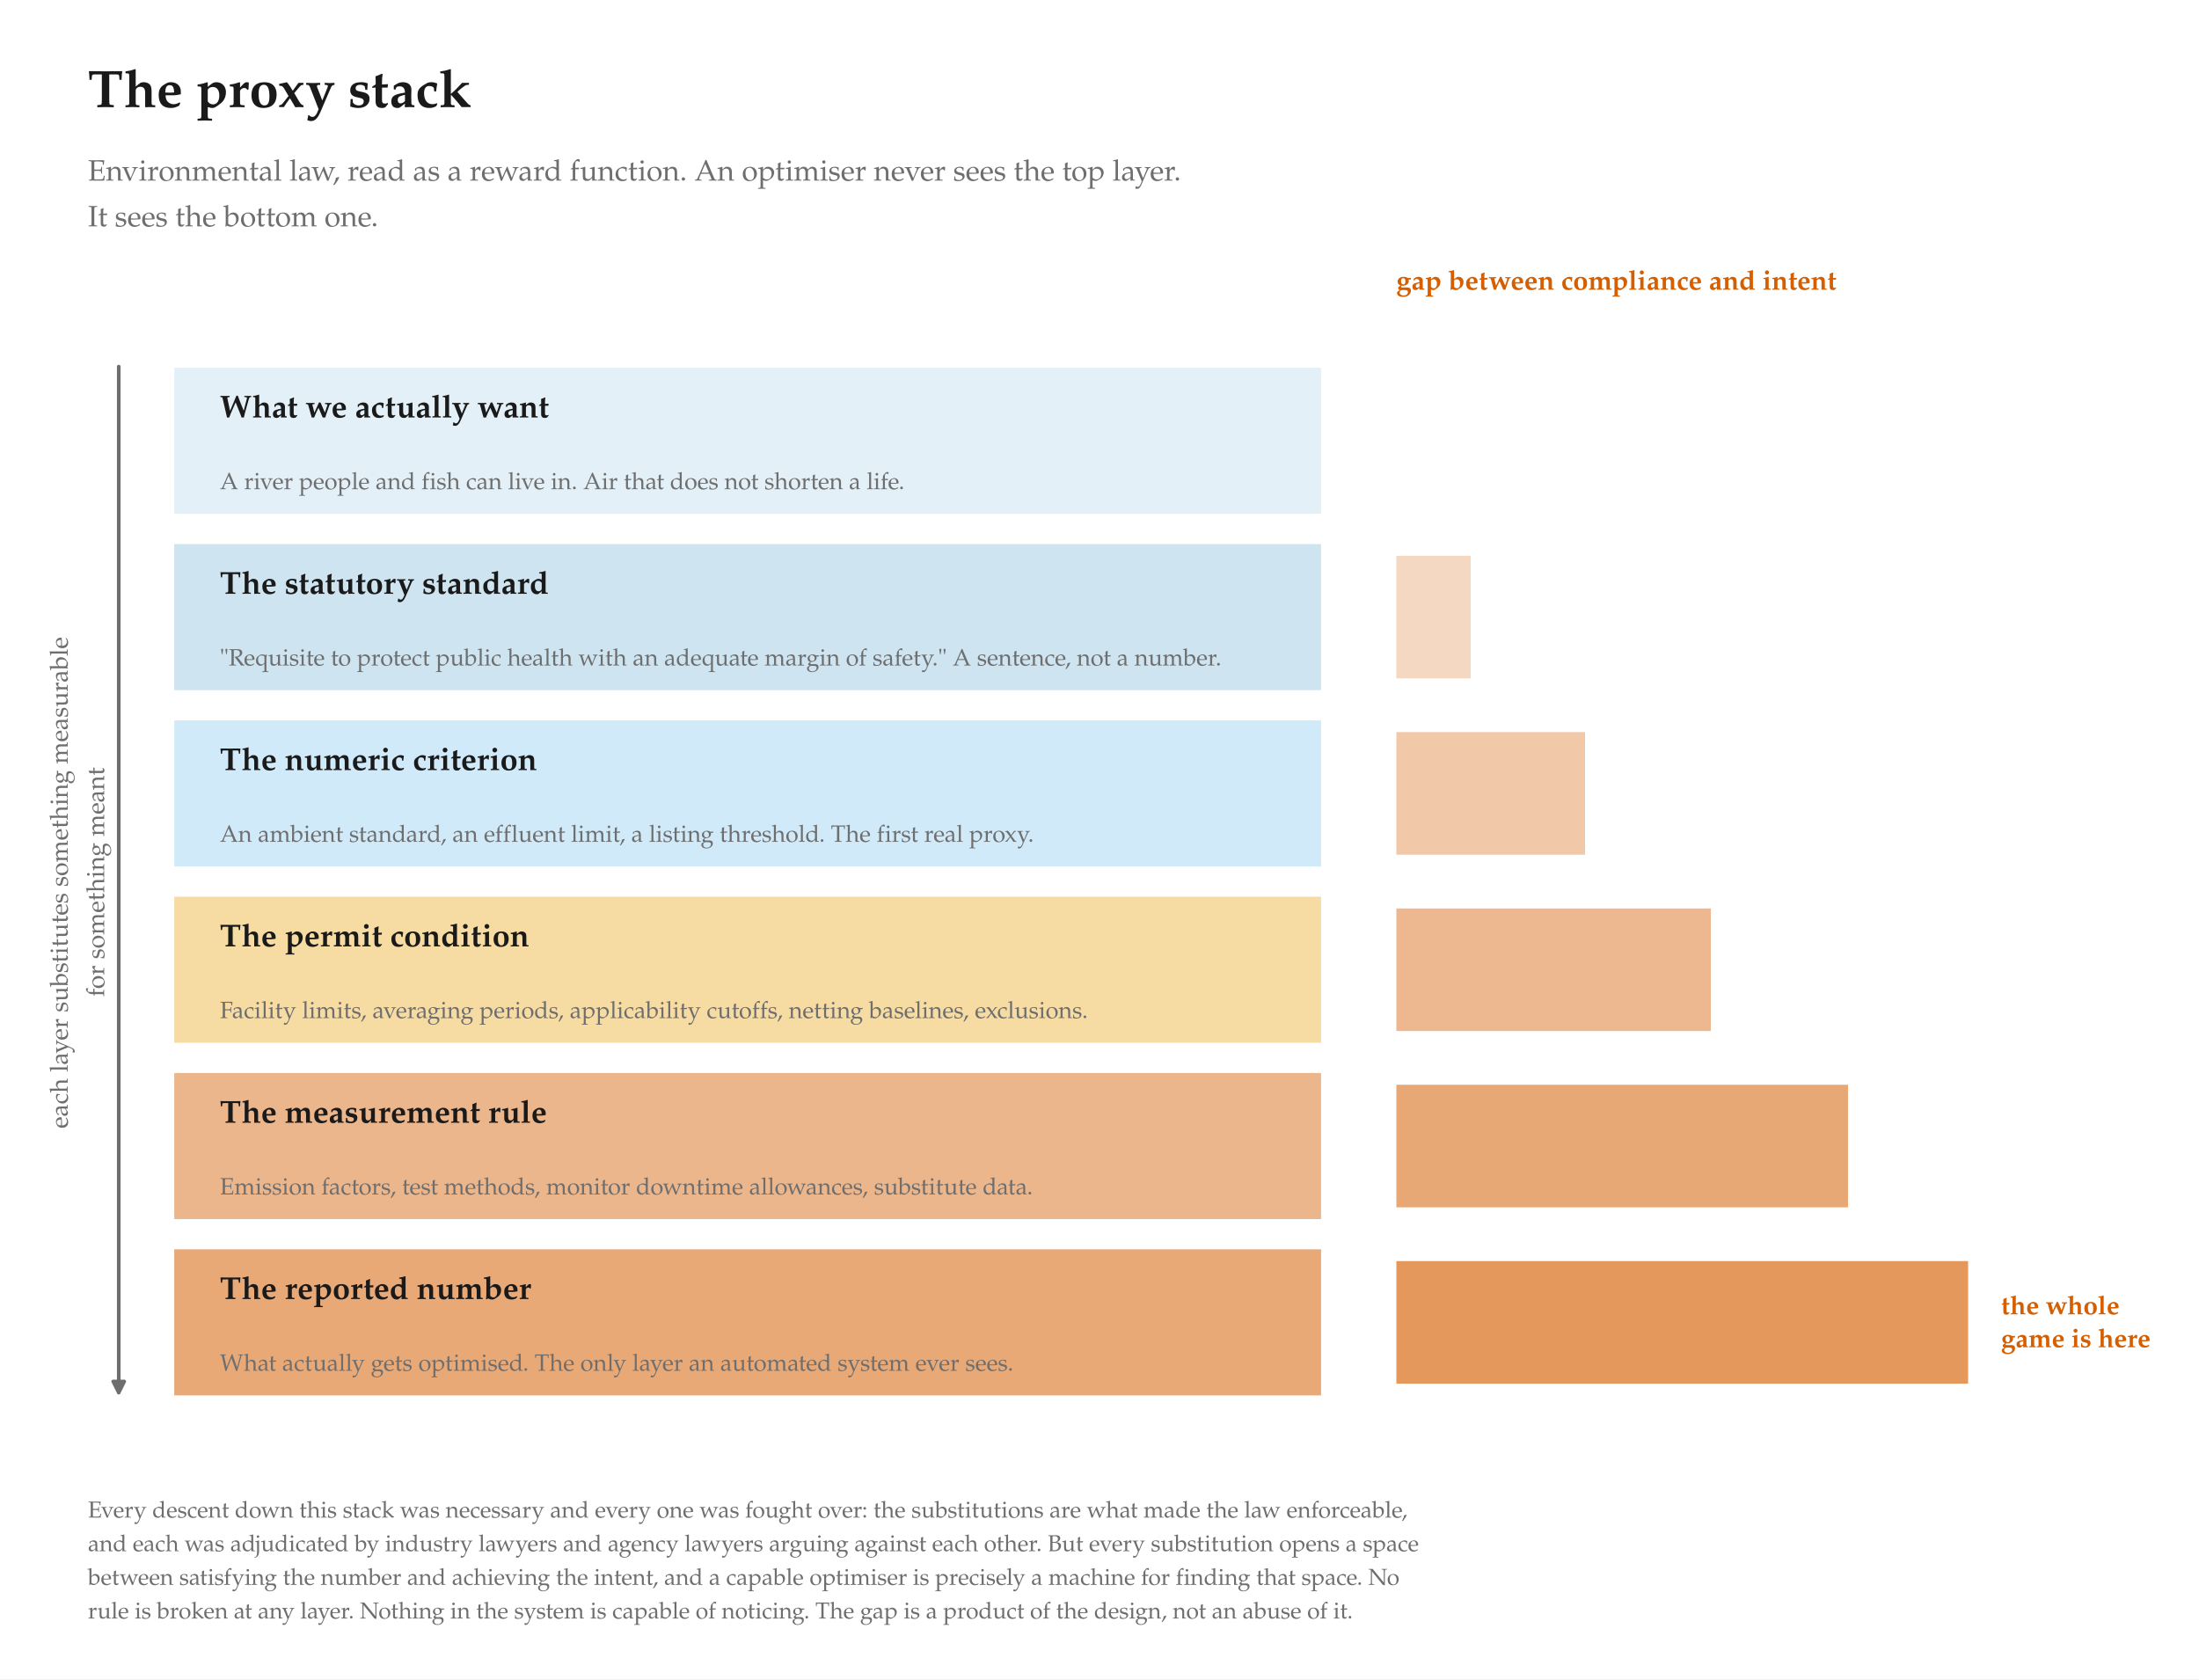
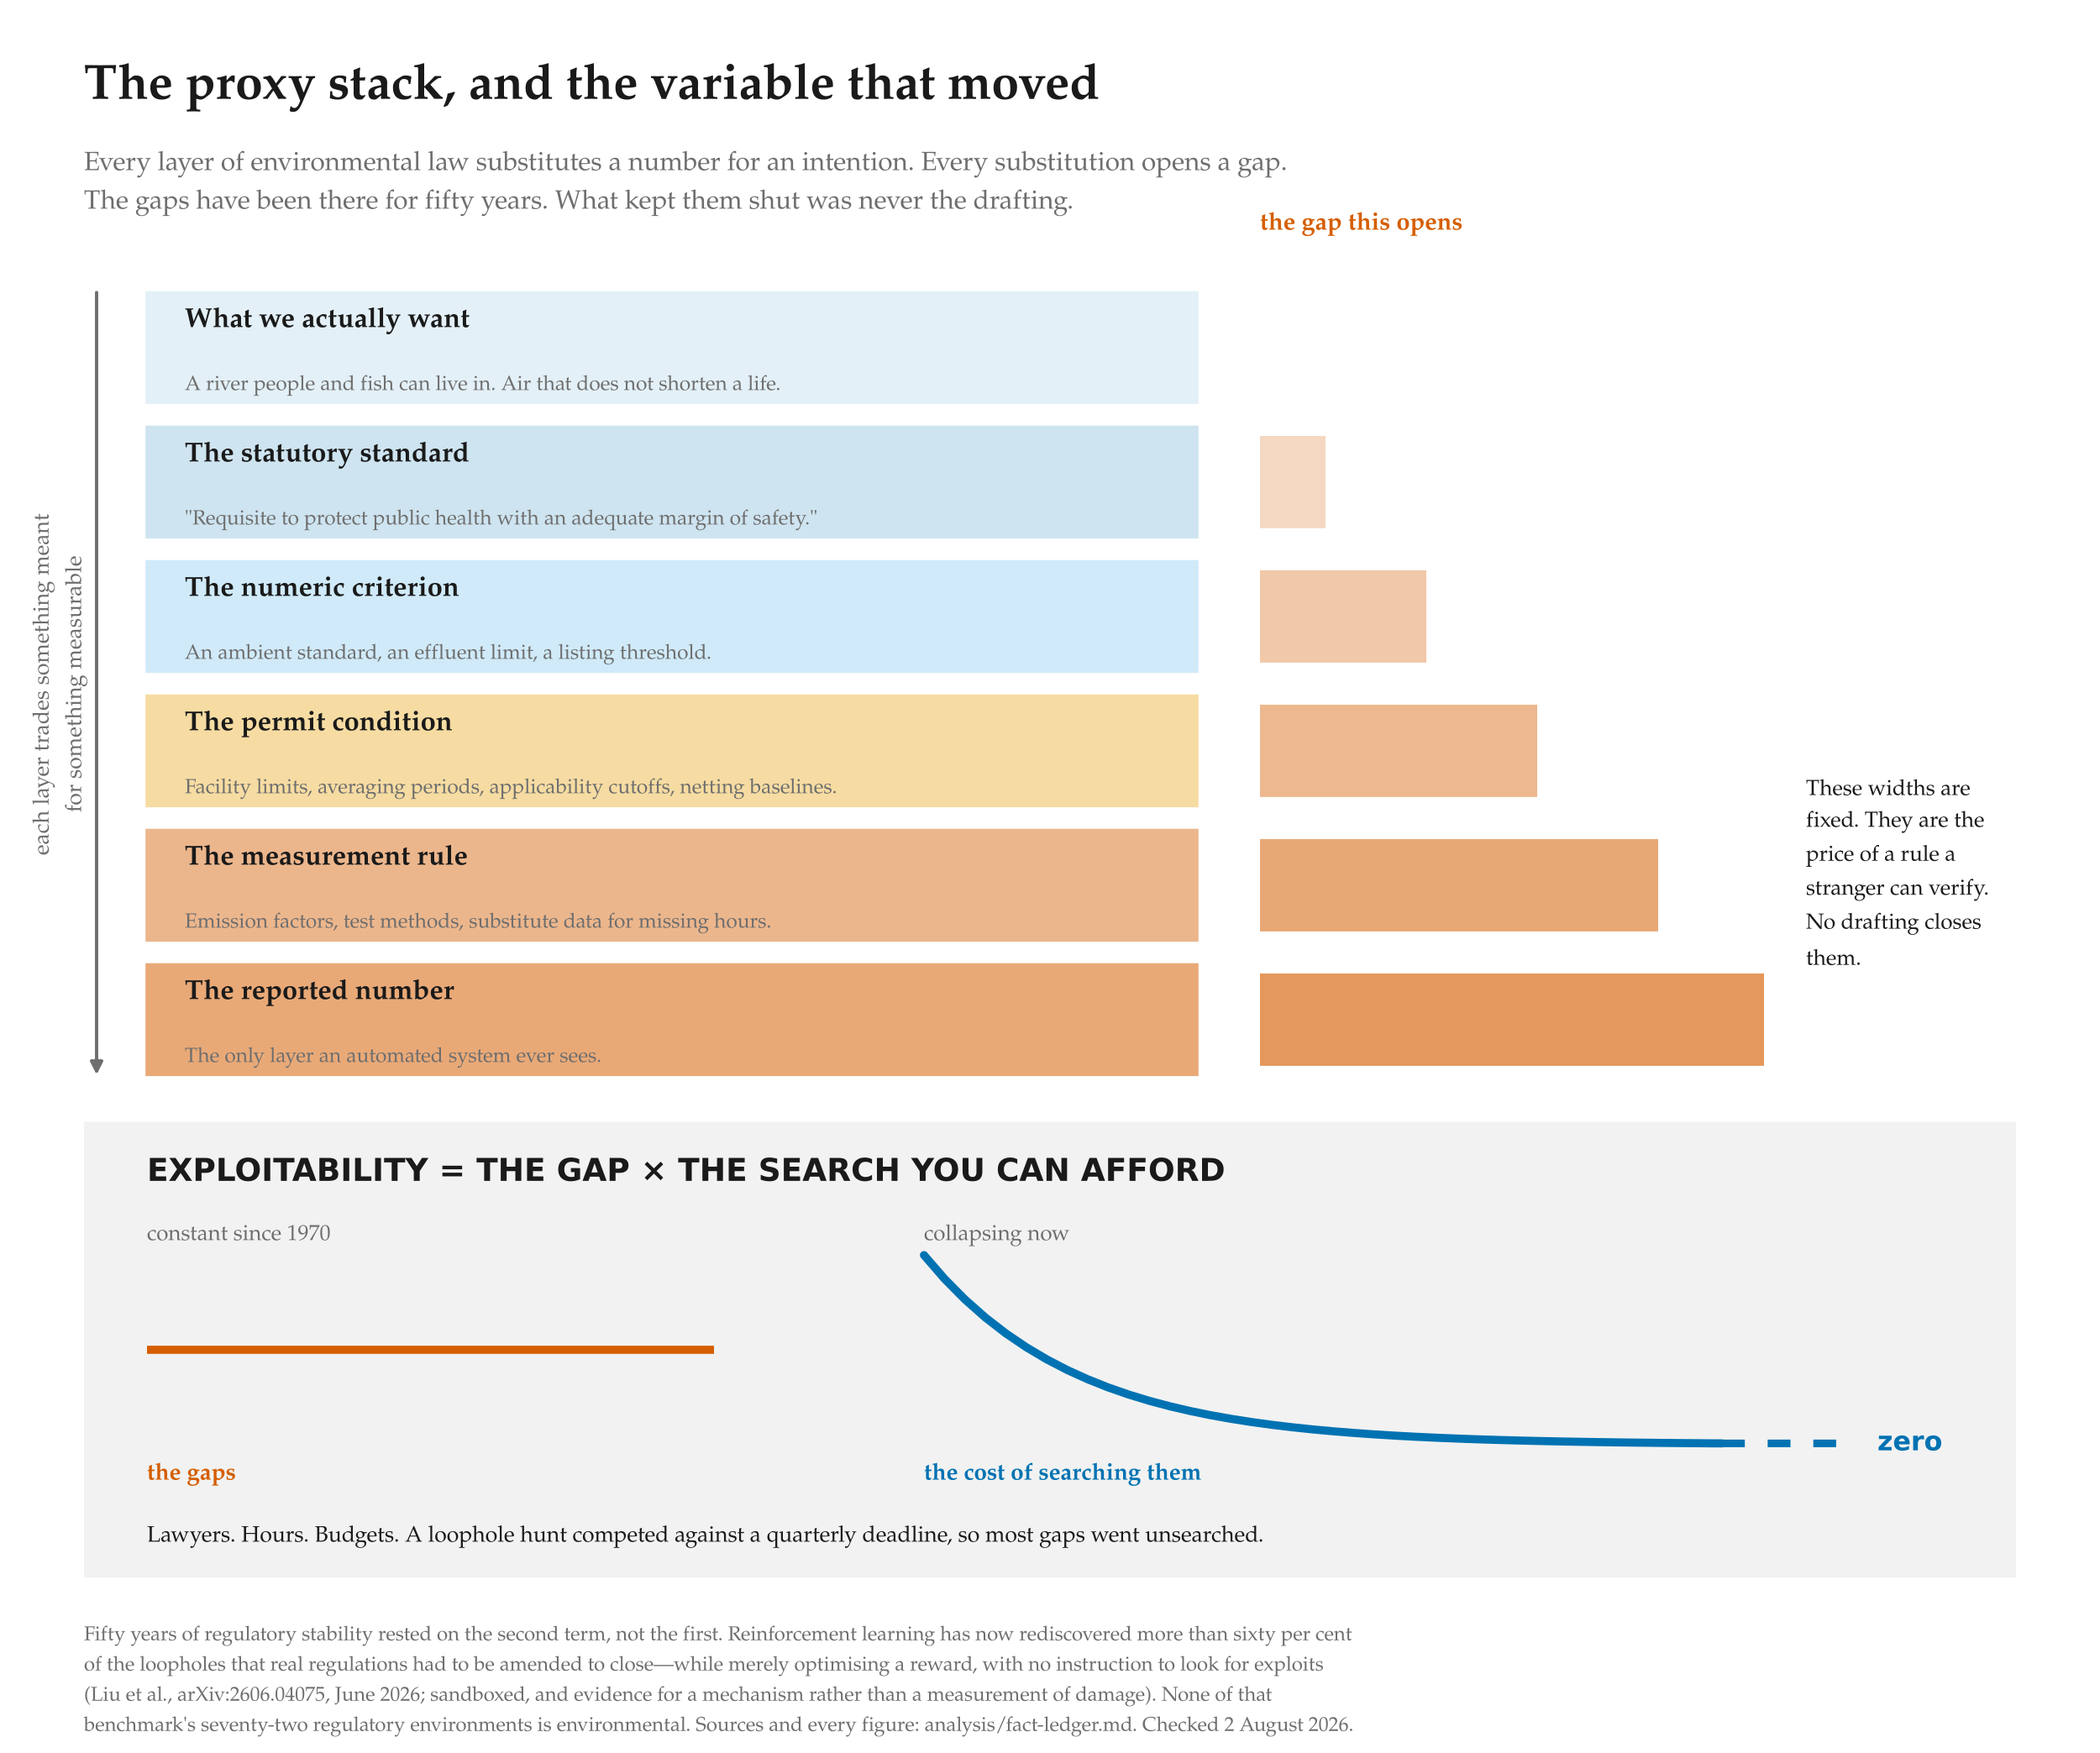
- <svg xmlns="http://www.w3.org/2000/svg" width="792pt" height="604.8pt" viewBox="0 0 792 604.8" version="1.1">
+ <svg xmlns="http://www.w3.org/2000/svg" width="828pt" height="691.2pt" viewBox="0 0 828 691.2" version="1.1">
  <defs>
    <style type="text/css">*{stroke-linejoin: round; stroke-linecap: butt}</style>
  </defs>
  <g id="figure_1">
    <g id="patch_1">
-       <path d="M 0 604.8  L 792 604.8  L 792 0  L 0 0  z " style="fill: #ffffff" />
+       <path d="M 0 691.2  L 828 691.2  L 828 0  L 0 0  z " style="fill: #ffffff" />
    </g>
    <g id="axes_1">
      <g id="patch_2">
-         <path d="M 42.768 132.032  Q 42.768 317.52 42.768 501.554  " style="fill: none; stroke: #6e6e6e; stroke-width: 1.3; stroke-linecap: round" />
-         <path d="M 44.768 497.554  L 42.768 501.554  L 40.768 497.554  z " style="fill: #6e6e6e; stroke: #6e6e6e; stroke-width: 1.3; stroke-linecap: round" />
+         <path d="M 33.12 622.08  L 794.88 622.08  L 794.88 442.368  L 33.12 442.368  z " clip-path="url(#p64d7434892)" style="fill: #f2f2f2" />
+       </g>
+       <g id="patch_3">
+         <path d="M 38.088 115.354  Q 38.088 269.565 38.088 422.322  " style="fill: none; stroke: #6e6e6e; stroke-width: 1.3; stroke-linecap: round" />
+         <path d="M 40.088 418.322  L 38.088 422.322  L 36.088 418.322  z " style="fill: #6e6e6e; stroke: #6e6e6e; stroke-width: 1.3; stroke-linecap: round" />
      </g>
      <g id="text_1">
-         <text style="font-weight: 700; font-size: 9.8px; font-family: 'Georgia', 'Palatino Linotype', 'DejaVu Serif', serif; text-anchor: start; fill: #d55e00" x="502.92" y="104.319" transform="rotate(-0 502.92 104.3194)">gap between compliance and intent</text>
+         <text style="font-weight: 700; font-size: 9.6px; font-family: 'Georgia', 'Palatino Linotype', 'DejaVu Serif', serif; text-anchor: start; fill: #d55e00" x="496.8" y="90.539" transform="rotate(-0 496.8 90.5388)">the gap this opens</text>
      </g>
-       <g id="patch_3">
-         <path d="M 63.36 184.464  L 475.2 184.464  L 475.2 133.056  L 63.36 133.056  z " clip-path="url(#p680e409b40)" style="fill: #0072b2; opacity: 0.11; stroke: #0072b2; stroke-width: 1.2; stroke-linejoin: miter" />
+       <g id="patch_4">
+         <path d="M 57.96 158.746  L 471.96 158.746  L 471.96 115.43  L 57.96 115.43  z " clip-path="url(#p64d7434892)" style="fill: #0072b2; opacity: 0.11; stroke: #0072b2; stroke-width: 1.2; stroke-linejoin: miter" />
      </g>
      <g id="text_2">
-         <text style="font-weight: 700; font-size: 11.4px; font-family: 'Georgia', 'Palatino Linotype', 'DejaVu Serif', serif; text-anchor: start; fill: #1a1a1a" x="79.2" y="150.344" transform="rotate(-0 79.2 150.3438)">What we actually want</text>
+         <text style="font-weight: 700; font-size: 10.8px; font-family: 'Georgia', 'Palatino Linotype', 'DejaVu Serif', serif; text-anchor: start; fill: #1a1a1a" x="72.864" y="128.942" transform="rotate(-0 72.864 128.942)">What we actually want</text>
      </g>
      <g id="text_3">
-         <text style="font-size: 8.5px; font-family: 'Georgia', 'Palatino Linotype', 'DejaVu Serif', serif; text-anchor: start; fill: #6e6e6e" x="79.2" y="176.173" transform="rotate(-0 79.2 176.173)">A river people and fish can live in. Air that does not shorten a life.</text>
+         <text style="font-size: 8.1px; font-family: 'Georgia', 'Palatino Linotype', 'DejaVu Serif', serif; text-anchor: start; fill: #6e6e6e" x="72.864" y="153.788" transform="rotate(-0 72.864 153.7883)">A river people and fish can live in. Air that does not shorten a life.</text>
      </g>
-       <g id="patch_4">
-         <path d="M 63.36 247.968  L 475.2 247.968  L 475.2 196.56  L 63.36 196.56  z " clip-path="url(#p680e409b40)" style="fill: #0072b2; opacity: 0.195; stroke: #0072b2; stroke-width: 1.2; stroke-linejoin: miter" />
+       <g id="patch_5">
+         <path d="M 57.96 211.738  L 471.96 211.738  L 471.96 168.422  L 57.96 168.422  z " clip-path="url(#p64d7434892)" style="fill: #0072b2; opacity: 0.195; stroke: #0072b2; stroke-width: 1.2; stroke-linejoin: miter" />
      </g>
      <g id="text_4">
-         <text style="font-weight: 700; font-size: 11.4px; font-family: 'Georgia', 'Palatino Linotype', 'DejaVu Serif', serif; text-anchor: start; fill: #1a1a1a" x="79.2" y="213.848" transform="rotate(-0 79.2 213.8478)">The statutory standard</text>
+         <text style="font-weight: 700; font-size: 10.8px; font-family: 'Georgia', 'Palatino Linotype', 'DejaVu Serif', serif; text-anchor: start; fill: #1a1a1a" x="72.864" y="181.934" transform="rotate(-0 72.864 181.934)">The statutory standard</text>
      </g>
      <g id="text_5">
-         <text style="font-size: 8.5px; font-family: 'Georgia', 'Palatino Linotype', 'DejaVu Serif', serif; text-anchor: start; fill: #6e6e6e" x="79.2" y="239.677" transform="rotate(-0 79.2 239.677)">"Requisite to protect public health with an adequate margin of safety." A sentence, not a number.</text>
-       </g>
-       <g id="patch_5">
-         <path d="M 502.92 244.339  L 529.69 244.339  L 529.69 200.189  L 502.92 200.189  z " clip-path="url(#p680e409b40)" style="fill: #d55e00; opacity: 0.24" />
+         <text style="font-size: 8.1px; font-family: 'Georgia', 'Palatino Linotype', 'DejaVu Serif', serif; text-anchor: start; fill: #6e6e6e" x="72.864" y="206.78" transform="rotate(-0 72.864 206.7803)">"Requisite to protect public health with an adequate margin of safety."</text>
      </g>
      <g id="patch_6">
-         <path d="M 63.36 311.472  L 475.2 311.472  L 475.2 260.064  L 63.36 260.064  z " clip-path="url(#p680e409b40)" style="fill: #56b4e9; opacity: 0.28; stroke: #56b4e9; stroke-width: 1.2; stroke-linejoin: miter" />
+         <path d="M 496.8 208.282  L 522.634 208.282  L 522.634 171.878  L 496.8 171.878  z " clip-path="url(#p64d7434892)" style="fill: #d55e00; opacity: 0.24" />
+       </g>
+       <g id="patch_7">
+         <path d="M 57.96 264.73  L 471.96 264.73  L 471.96 221.414  L 57.96 221.414  z " clip-path="url(#p64d7434892)" style="fill: #56b4e9; opacity: 0.28; stroke: #56b4e9; stroke-width: 1.2; stroke-linejoin: miter" />
      </g>
      <g id="text_6">
-         <text style="font-weight: 700; font-size: 11.4px; font-family: 'Georgia', 'Palatino Linotype', 'DejaVu Serif', serif; text-anchor: start; fill: #1a1a1a" x="79.2" y="277.352" transform="rotate(-0 79.2 277.3522)">The numeric criterion</text>
+         <text style="font-weight: 700; font-size: 10.8px; font-family: 'Georgia', 'Palatino Linotype', 'DejaVu Serif', serif; text-anchor: start; fill: #1a1a1a" x="72.864" y="234.926" transform="rotate(-0 72.864 234.9264)">The numeric criterion</text>
      </g>
      <g id="text_7">
-         <text style="font-size: 8.5px; font-family: 'Georgia', 'Palatino Linotype', 'DejaVu Serif', serif; text-anchor: start; fill: #6e6e6e" x="79.2" y="303.181" transform="rotate(-0 79.2 303.181)">An ambient standard, an effluent limit, a listing threshold. The first real proxy.</text>
-       </g>
-       <g id="patch_7">
-         <path d="M 502.92 307.843  L 570.874 307.843  L 570.874 263.693  L 502.92 263.693  z " clip-path="url(#p680e409b40)" style="fill: #d55e00; opacity: 0.34" />
+         <text style="font-size: 8.1px; font-family: 'Georgia', 'Palatino Linotype', 'DejaVu Serif', serif; text-anchor: start; fill: #6e6e6e" x="72.864" y="259.772" transform="rotate(-0 72.864 259.7723)">An ambient standard, an effluent limit, a listing threshold.</text>
      </g>
      <g id="patch_8">
-         <path d="M 63.36 374.976  L 475.2 374.976  L 475.2 323.568  L 63.36 323.568  z " clip-path="url(#p680e409b40)" style="fill: #e69f00; opacity: 0.365; stroke: #e69f00; stroke-width: 1.2; stroke-linejoin: miter" />
+         <path d="M 496.8 261.274  L 562.378 261.274  L 562.378 224.87  L 496.8 224.87  z " clip-path="url(#p64d7434892)" style="fill: #d55e00; opacity: 0.34" />
+       </g>
+       <g id="patch_9">
+         <path d="M 57.96 317.722  L 471.96 317.722  L 471.96 274.406  L 57.96 274.406  z " clip-path="url(#p64d7434892)" style="fill: #e69f00; opacity: 0.365; stroke: #e69f00; stroke-width: 1.2; stroke-linejoin: miter" />
      </g>
      <g id="text_8">
-         <text style="font-weight: 700; font-size: 11.4px; font-family: 'Georgia', 'Palatino Linotype', 'DejaVu Serif', serif; text-anchor: start; fill: #1a1a1a" x="79.2" y="340.856" transform="rotate(-0 79.2 340.8558)">The permit condition</text>
+         <text style="font-weight: 700; font-size: 10.8px; font-family: 'Georgia', 'Palatino Linotype', 'DejaVu Serif', serif; text-anchor: start; fill: #1a1a1a" x="72.864" y="287.918" transform="rotate(-0 72.864 287.918)">The permit condition</text>
      </g>
      <g id="text_9">
-         <text style="font-size: 8.5px; font-family: 'Georgia', 'Palatino Linotype', 'DejaVu Serif', serif; text-anchor: start; fill: #6e6e6e" x="79.2" y="366.685" transform="rotate(-0 79.2 366.685)">Facility limits, averaging periods, applicability cutoffs, netting baselines, exclusions.</text>
-       </g>
-       <g id="patch_9">
-         <path d="M 502.92 371.347  L 616.176 371.347  L 616.176 327.197  L 502.92 327.197  z " clip-path="url(#p680e409b40)" style="fill: #d55e00; opacity: 0.44" />
+         <text style="font-size: 8.1px; font-family: 'Georgia', 'Palatino Linotype', 'DejaVu Serif', serif; text-anchor: start; fill: #6e6e6e" x="72.864" y="312.764" transform="rotate(-0 72.864 312.7643)">Facility limits, averaging periods, applicability cutoffs, netting baselines.</text>
      </g>
      <g id="patch_10">
-         <path d="M 63.36 438.48  L 475.2 438.48  L 475.2 387.072  L 63.36 387.072  z " clip-path="url(#p680e409b40)" style="fill: #d55e00; opacity: 0.45; stroke: #d55e00; stroke-width: 1.2; stroke-linejoin: miter" />
+         <path d="M 496.8 314.266  L 606.096 314.266  L 606.096 277.862  L 496.8 277.862  z " clip-path="url(#p64d7434892)" style="fill: #d55e00; opacity: 0.44" />
+       </g>
+       <g id="patch_11">
+         <path d="M 57.96 370.714  L 471.96 370.714  L 471.96 327.398  L 57.96 327.398  z " clip-path="url(#p64d7434892)" style="fill: #d55e00; opacity: 0.45; stroke: #d55e00; stroke-width: 1.2; stroke-linejoin: miter" />
      </g>
      <g id="text_10">
-         <text style="font-weight: 700; font-size: 11.4px; font-family: 'Georgia', 'Palatino Linotype', 'DejaVu Serif', serif; text-anchor: start; fill: #1a1a1a" x="79.2" y="404.36" transform="rotate(-0 79.2 404.3602)">The measurement rule</text>
+         <text style="font-weight: 700; font-size: 10.8px; font-family: 'Georgia', 'Palatino Linotype', 'DejaVu Serif', serif; text-anchor: start; fill: #1a1a1a" x="72.864" y="340.91" transform="rotate(-0 72.864 340.9104)">The measurement rule</text>
      </g>
      <g id="text_11">
-         <text style="font-size: 8.5px; font-family: 'Georgia', 'Palatino Linotype', 'DejaVu Serif', serif; text-anchor: start; fill: #6e6e6e" x="79.2" y="430.189" transform="rotate(-0 79.2 430.1893)">Emission factors, test methods, monitor downtime allowances, substitute data.</text>
-       </g>
-       <g id="patch_11">
-         <path d="M 502.92 434.851  L 665.597 434.851  L 665.597 390.701  L 502.92 390.701  z " clip-path="url(#p680e409b40)" style="fill: #d55e00; opacity: 0.54" />
+         <text style="font-size: 8.1px; font-family: 'Georgia', 'Palatino Linotype', 'DejaVu Serif', serif; text-anchor: start; fill: #6e6e6e" x="72.864" y="365.756" transform="rotate(-0 72.864 365.7563)">Emission factors, test methods, substitute data for missing hours.</text>
      </g>
      <g id="patch_12">
-         <path d="M 63.36 501.984  L 475.2 501.984  L 475.2 450.576  L 63.36 450.576  z " clip-path="url(#p680e409b40)" style="fill: #d55e00; opacity: 0.535; stroke: #d55e00; stroke-width: 1.2; stroke-linejoin: miter" />
+         <path d="M 496.8 367.258  L 653.789 367.258  L 653.789 330.854  L 496.8 330.854  z " clip-path="url(#p64d7434892)" style="fill: #d55e00; opacity: 0.54" />
+       </g>
+       <g id="patch_13">
+         <path d="M 57.96 423.706  L 471.96 423.706  L 471.96 380.39  L 57.96 380.39  z " clip-path="url(#p64d7434892)" style="fill: #d55e00; opacity: 0.535; stroke: #d55e00; stroke-width: 1.2; stroke-linejoin: miter" />
      </g>
      <g id="text_12">
-         <text style="font-weight: 700; font-size: 11.4px; font-family: 'Georgia', 'Palatino Linotype', 'DejaVu Serif', serif; text-anchor: start; fill: #1a1a1a" x="79.2" y="467.864" transform="rotate(-0 79.2 467.8638)">The reported number</text>
+         <text style="font-weight: 700; font-size: 10.8px; font-family: 'Georgia', 'Palatino Linotype', 'DejaVu Serif', serif; text-anchor: start; fill: #1a1a1a" x="72.864" y="393.902" transform="rotate(-0 72.864 393.902)">The reported number</text>
      </g>
      <g id="text_13">
-         <text style="font-size: 8.5px; font-family: 'Georgia', 'Palatino Linotype', 'DejaVu Serif', serif; text-anchor: start; fill: #6e6e6e" x="79.2" y="493.693" transform="rotate(-0 79.2 493.6928)">What actually gets optimised. The only layer an automated system ever sees.</text>
+         <text style="font-size: 8.1px; font-family: 'Georgia', 'Palatino Linotype', 'DejaVu Serif', serif; text-anchor: start; fill: #6e6e6e" x="72.864" y="418.748" transform="rotate(-0 72.864 418.7481)">The only layer an automated system ever sees.</text>
      </g>
-       <g id="patch_13">
-         <path d="M 502.92 498.355  L 708.84 498.355  L 708.84 454.205  L 502.92 454.205  z " clip-path="url(#p680e409b40)" style="fill: #d55e00; opacity: 0.64" />
+       <g id="patch_14">
+         <path d="M 496.8 420.25  L 695.52 420.25  L 695.52 383.846  L 496.8 383.846  z " clip-path="url(#p64d7434892)" style="fill: #d55e00; opacity: 0.64" />
      </g>
      <g id="text_14">
-         <text style="font-weight: 700; font-size: 9.4px; font-family: 'Georgia', 'Palatino Linotype', 'DejaVu Serif', serif; fill: #d55e00" transform="translate(720.72 473.3562)">the whole</text>
-         <text style="font-weight: 700; font-size: 9.4px; font-family: 'Georgia', 'Palatino Linotype', 'DejaVu Serif', serif; fill: #d55e00" transform="translate(720.72 485.2169)">game is here</text>
+         <text style="font-size: 8.8px; font-family: 'Georgia', 'Palatino Linotype', 'DejaVu Serif', serif; fill: #6e6e6e" transform="translate(19.13312 337.2063) rotate(-90)">each layer trades something meant</text>
+         <text style="font-size: 8.8px; font-family: 'Georgia', 'Palatino Linotype', 'DejaVu Serif', serif; fill: #6e6e6e" transform="translate(31.98069 320.3041) rotate(-90)">for something measurable</text>
      </g>
      <g id="text_15">
-         <text style="font-size: 9px; font-family: 'Georgia', 'Palatino Linotype', 'DejaVu Serif', serif; fill: #6e6e6e" transform="translate(24.36906 406.4266) rotate(-90)">each layer substitutes something measurable</text>
-         <text style="font-size: 9px; font-family: 'Georgia', 'Palatino Linotype', 'DejaVu Serif', serif; fill: #6e6e6e" transform="translate(37.50862 358.9938) rotate(-90)">for something meant</text>
+         <text style="font-size: 8.6px; font-family: 'Georgia', 'Palatino Linotype', 'DejaVu Serif', serif; fill: #1a1a1a" transform="translate(712.08 313.472)">These widths are</text>
+         <text style="font-size: 8.6px; font-family: 'Georgia', 'Palatino Linotype', 'DejaVu Serif', serif; fill: #1a1a1a" transform="translate(712.08 325.9911)">fixed. They are the</text>
+         <text style="font-size: 8.6px; font-family: 'Georgia', 'Palatino Linotype', 'DejaVu Serif', serif; fill: #1a1a1a" transform="translate(712.08 339.3816)">price of a rule a</text>
+         <text style="font-size: 8.6px; font-family: 'Georgia', 'Palatino Linotype', 'DejaVu Serif', serif; fill: #1a1a1a" transform="translate(712.08 352.772)">stranger can verify.</text>
+         <text style="font-size: 8.6px; font-family: 'Georgia', 'Palatino Linotype', 'DejaVu Serif', serif; fill: #1a1a1a" transform="translate(712.08 366.1625)">No drafting closes</text>
+         <text style="font-size: 8.6px; font-family: 'Georgia', 'Palatino Linotype', 'DejaVu Serif', serif; fill: #1a1a1a" transform="translate(712.08 380.4291)">them.</text>
      </g>
      <g id="text_16">
-         <text style="font-weight: 700; font-size: 19px; font-family: 'Georgia', 'Palatino Linotype', 'DejaVu Serif', serif; text-anchor: start; fill: #1a1a1a" x="31.68" y="38.563" transform="rotate(-0 31.68 38.5626)">The proxy stack</text>
+         <text style="font-weight: 700; font-size: 19.5px; font-family: 'Georgia', 'Palatino Linotype', 'DejaVu Serif', serif; text-anchor: start; fill: #1a1a1a" x="33.12" y="38.941" transform="rotate(-0 33.12 38.94078)">The proxy stack, and the variable that moved</text>
      </g>
      <g id="text_17">
-         <text style="font-size: 10.6px; font-family: 'Georgia', 'Palatino Linotype', 'DejaVu Serif', serif; fill: #6e6e6e" transform="translate(31.68 65.02801)">Environmental law, read as a reward function. An optimiser never sees the top layer.</text>
-         <text style="font-size: 10.6px; font-family: 'Georgia', 'Palatino Linotype', 'DejaVu Serif', serif; fill: #6e6e6e" transform="translate(31.68 81.5105)">It sees the bottom one.</text>
+         <text style="font-size: 10.4px; font-family: 'Georgia', 'Palatino Linotype', 'DejaVu Serif', serif; fill: #6e6e6e" transform="translate(33.12 67.07449)">Every layer of environmental law substitutes a number for an intention. Every substitution opens a gap.</text>
+         <text style="font-size: 10.4px; font-family: 'Georgia', 'Palatino Linotype', 'DejaVu Serif', serif; fill: #6e6e6e" transform="translate(33.12 82.25554)">The gaps have been there for fifty years. What kept them shut was never the drafting.</text>
      </g>
      <g id="text_18">
-         <text style="font-size: 8.3px; font-family: 'Georgia', 'Palatino Linotype', 'DejaVu Serif', serif; fill: #6e6e6e" transform="translate(31.68 546.5689)">Every descent down this stack was necessary and every one was fought over: the substitutions are what made the law enforceable,</text>
-         <text style="font-size: 8.3px; font-family: 'Georgia', 'Palatino Linotype', 'DejaVu Serif', serif; fill: #6e6e6e" transform="translate(31.68 558.6826)">and each was adjudicated by industry lawyers and agency lawyers arguing against each other. But every substitution opens a space</text>
-         <text style="font-size: 8.3px; font-family: 'Georgia', 'Palatino Linotype', 'DejaVu Serif', serif; fill: #6e6e6e" transform="translate(31.68 570.8002)">between satisfying the number and achieving the intent, and a capable optimiser is precisely a machine for finding that space. No</text>
-         <text style="font-size: 8.3px; font-family: 'Georgia', 'Palatino Linotype', 'DejaVu Serif', serif; fill: #6e6e6e" transform="translate(31.68 582.9158)">rule is broken at any layer. Nothing in the system is capable of noticing. The gap is a product of the design, not an abuse of it.</text>
+         <text style="font-size: 8.6px; font-family: 'Georgia', 'Palatino Linotype', 'DejaVu Serif', serif; text-anchor: start; fill: #6e6e6e" x="57.96" y="488.962" transform="rotate(-0 57.96 488.9622)">constant since 1970</text>
+       </g>
+       <g id="text_19">
+         <text style="font-weight: 700; font-size: 9.2px; font-family: 'Georgia', 'Palatino Linotype', 'DejaVu Serif', serif; text-anchor: start; fill: #d55e00" x="57.96" y="583.419" transform="rotate(-0 57.96 583.4192)">the gaps</text>
+       </g>
+       <g id="text_20">
+         <text style="font-size: 8.6px; font-family: 'Georgia', 'Palatino Linotype', 'DejaVu Serif', serif; text-anchor: start; fill: #6e6e6e" x="364.32" y="488.962" transform="rotate(-0 364.32 488.9622)">collapsing now</text>
+       </g>
+       <g id="text_21">
+         <text style="font-weight: 700; font-size: 9.2px; font-family: 'Georgia', 'Palatino Linotype', 'DejaVu Serif', serif; text-anchor: start; fill: #0072b2" x="364.32" y="583.42" transform="rotate(-0 364.32 583.4197)">the cost of searching them</text>
+       </g>
+       <g id="text_22">
+         <text style="font-weight: 700; font-size: 10.5px; font-family: 'DejaVu Sans', 'Bitstream Vera Sans', 'Computer Modern Sans Serif', 'Lucida Grande', 'Verdana', 'Geneva', 'Lucid', 'Arial', 'Helvetica', 'Avant Garde', sans-serif; text-anchor: start; fill: #0072b2" x="740.232" y="571.865" transform="rotate(-0 740.232 571.8645)">zero</text>
+       </g>
+       <g id="text_23">
+         <text style="font-size: 7.9px; font-family: 'Georgia', 'Palatino Linotype', 'DejaVu Serif', serif; fill: #6e6e6e" transform="translate(33.12 646.758)">Fifty years of regulatory stability rested on the second term, not the first. Reinforcement learning has now rediscovered more than sixty per cent</text>
+         <text style="font-size: 7.9px; font-family: 'Georgia', 'Palatino Linotype', 'DejaVu Serif', serif; fill: #6e6e6e" transform="translate(33.12 658.6742)">of the loopholes that real regulations had to be amended to close—while merely optimising a reward, with no instruction to look for exploits</text>
+         <text style="font-size: 7.9px; font-family: 'Georgia', 'Palatino Linotype', 'DejaVu Serif', serif; fill: #6e6e6e" transform="translate(33.12 670.5903)">(Liu et al., arXiv:2606.04075, June 2026; sandboxed, and evidence for a mechanism rather than a measurement of damage). None of that</text>
+         <text style="font-size: 7.9px; font-family: 'Georgia', 'Palatino Linotype', 'DejaVu Serif', serif; fill: #6e6e6e" transform="translate(33.12 682.5065)">benchmark's seventy-two regulatory environments is environmental. Sources and every figure: analysis/fact-ledger.md. Checked 2 August 2026.</text>
+       </g>
+       <g id="text_24">
+         <text style="font-weight: 700; font-size: 12.4px; font-family: 'DejaVu Sans', 'Bitstream Vera Sans', 'Computer Modern Sans Serif', 'Lucida Grande', 'Verdana', 'Geneva', 'Lucid', 'Arial', 'Helvetica', 'Avant Garde', sans-serif; text-anchor: start; fill: #1a1a1a" x="57.96" y="465.613" transform="rotate(-0 57.96 465.6131)">EXPLOITABILITY  =  THE GAP  ×  THE SEARCH YOU CAN AFFORD</text>
+       </g>
+       <g id="line2d_1">
+         <path d="M 57.96 532.224  L 281.52 532.224  " clip-path="url(#p64d7434892)" style="fill: none; stroke: #d55e00; stroke-width: 3.2" />
+       </g>
+       <g id="line2d_2">
+         <path d="M 364.32 494.899  L 372.388 504.217  L 380.455 512.373  L 388.523 519.51  L 396.591 525.756  L 404.658 531.222  L 412.726 536.007  L 420.794 540.194  L 428.862 543.858  L 436.929 547.065  L 444.997 549.871  L 453.065 552.328  L 461.132 554.477  L 469.2 556.359  L 477.268 558.005  L 485.335 559.446  L 493.403 560.707  L 501.471 561.811  L 509.538 562.777  L 517.606 563.622  L 525.674 564.362  L 533.742 565.009  L 541.809 565.576  L 549.877 566.072  L 557.945 566.506  L 566.012 566.886  L 574.08 567.218  L 582.148 567.509  L 590.215 567.764  L 598.283 567.987  L 606.351 568.182  L 614.418 568.352  L 622.486 568.502  L 630.554 568.632  L 638.622 568.747  L 646.689 568.847  L 654.757 568.934  L 662.825 569.011  L 670.892 569.078  L 678.96 569.137  " clip-path="url(#p64d7434892)" style="fill: none; stroke: #0072b2; stroke-width: 3.2; stroke-linecap: round" />
+       </g>
+       <g id="line2d_3">
+         <path d="M 678.96 569.137  L 732.78 569.137  " clip-path="url(#p64d7434892)" style="fill: none; stroke-dasharray: 9,9; stroke-dashoffset: 0; stroke: #0072b2; stroke-width: 3" />
+       </g>
+       <g id="text_25">
+         <text style="font-size: 8.8px; font-family: 'Georgia', 'Palatino Linotype', 'DejaVu Serif', serif; text-anchor: start; fill: #1a1a1a" x="57.96" y="607.865" transform="rotate(-0 57.96 607.8649)">Lawyers. Hours. Budgets. A loophole hunt competed against a quarterly deadline, so most gaps went unsearched.</text>
      </g>
    </g>
  </g>
  <defs>
-     <clipPath id="p680e409b40">
-       <rect x="0" y="0" width="792" height="604.8" />
+     <clipPath id="p64d7434892">
+       <rect x="0" y="0" width="828" height="691.2" />
    </clipPath>
  </defs>
</svg>
